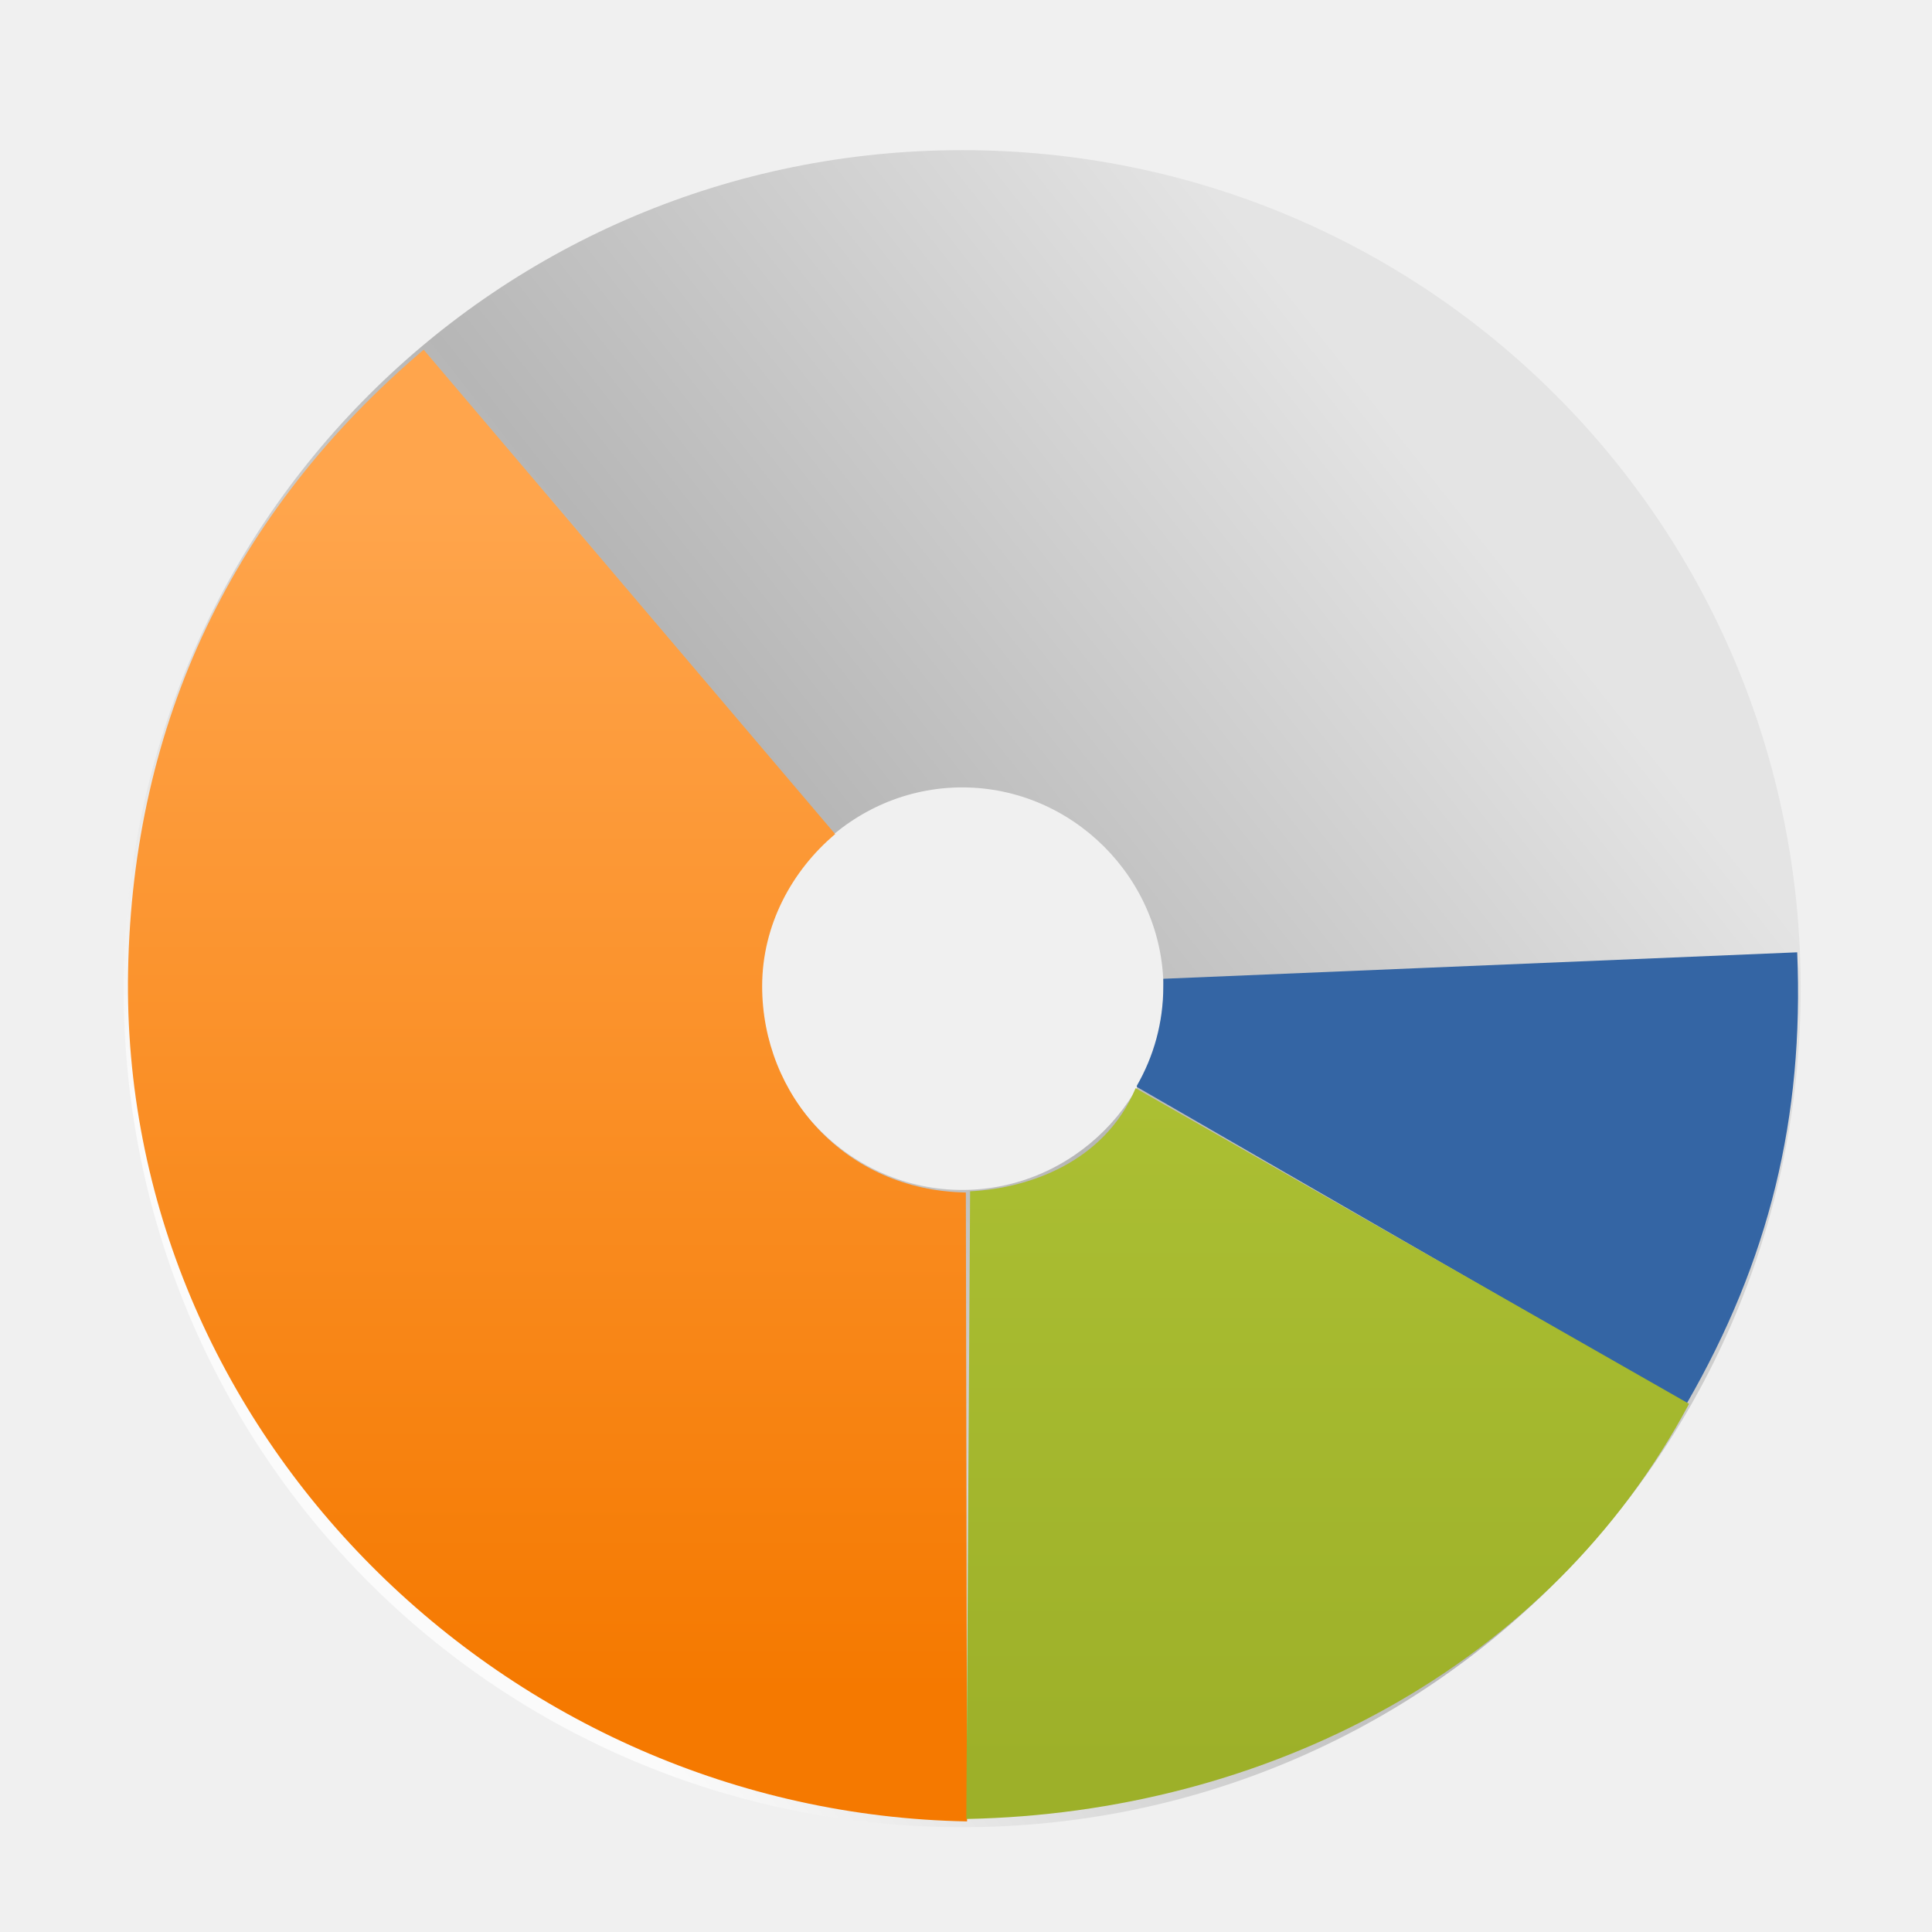
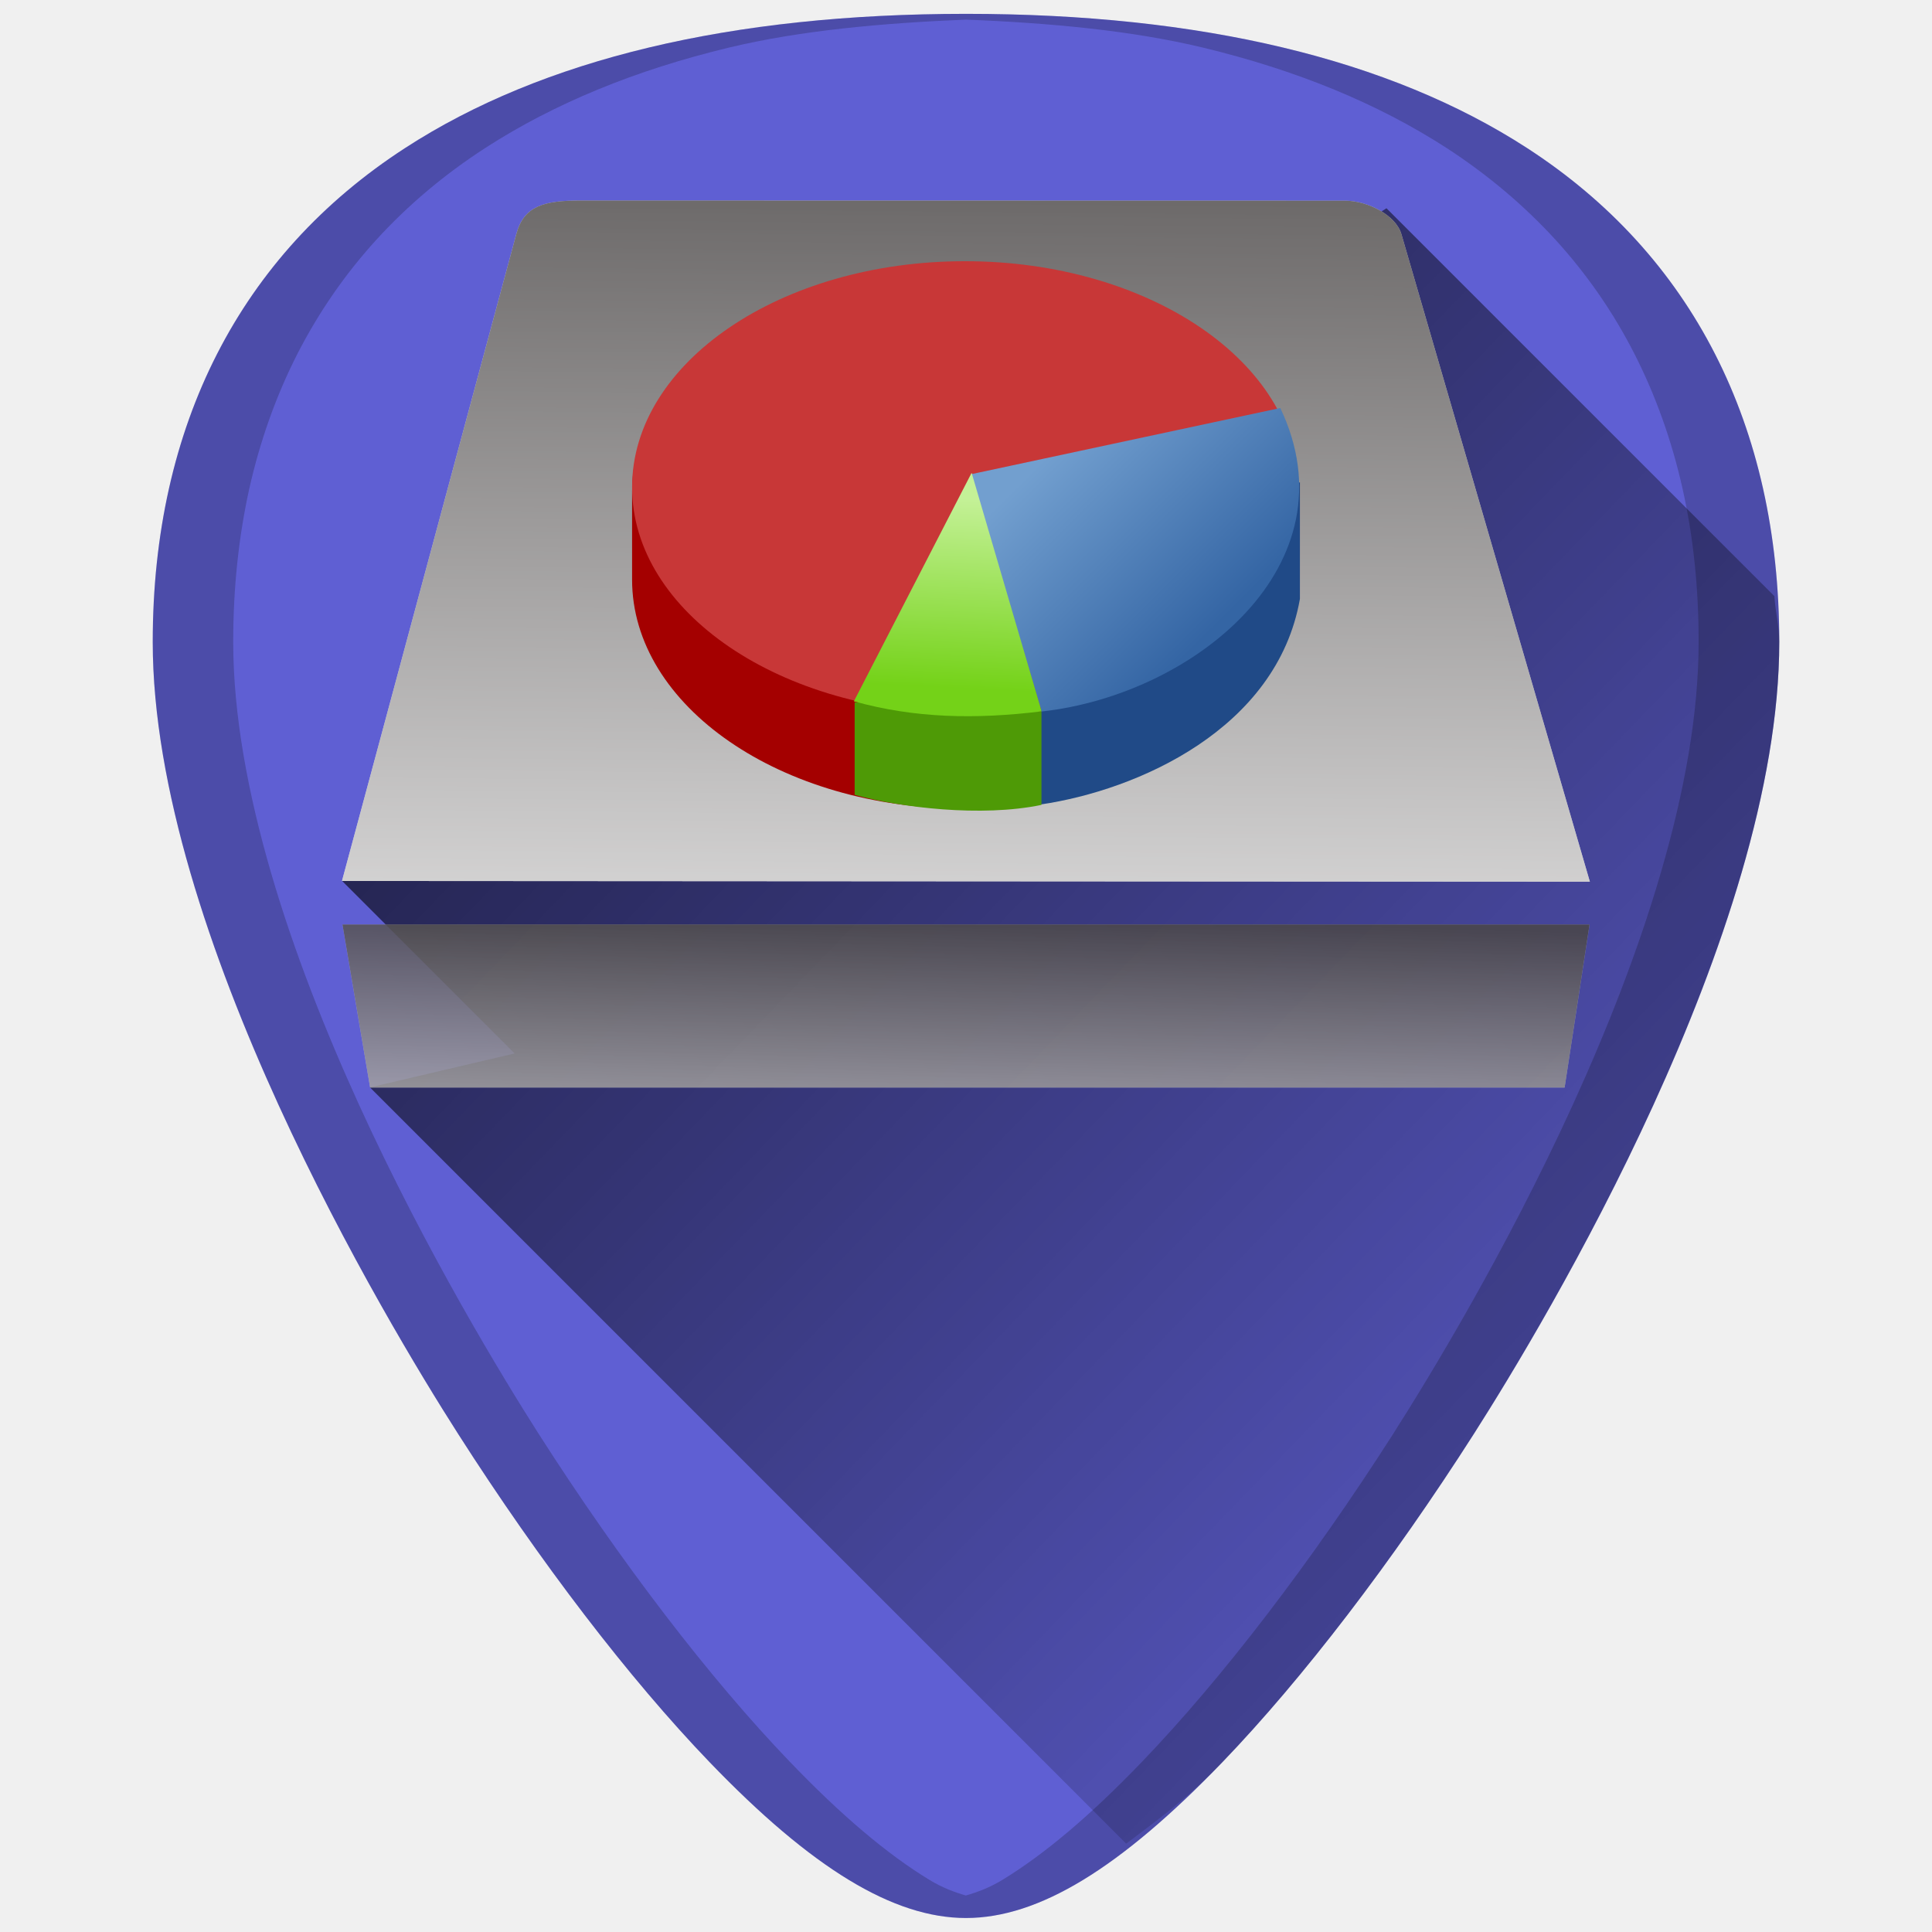
<svg xmlns="http://www.w3.org/2000/svg" xmlns:xlink="http://www.w3.org/1999/xlink" width="48" height="48" viewBox="0 0 12.7 12.7" version="1.1" id="svg829">
  <defs id="defs823">
    <linearGradient id="b" y1="36" y2="12" x2="0" gradientUnits="userSpaceOnUse" gradientTransform="matrix(0.1543407,0,0,0.1543407,2.645823,286.9458)">
      <stop stop-color="#06a370" id="stop7" />
      <stop offset="1" stop-color="#22d1b0" id="stop9" />
    </linearGradient>
    <linearGradient id="a" y1="41" y2="7" x2="0" gradientUnits="userSpaceOnUse" gradientTransform="matrix(0.1867648,0,0,0.1867648,1.867645,286.1676)">
      <stop stop-color="#728790" id="stop2" />
      <stop offset="1" stop-color="#85969e" id="stop4" />
    </linearGradient>
    <linearGradient id="c" y1="44" y2="4" x2="0" gradientUnits="userSpaceOnUse" gradientTransform="matrix(0.2645833,0,0,0.2645833,2e-7,284.3)">
      <stop stop-color="#2a2c2f" id="stop12" />
      <stop offset="1" stop-color="#424649" id="stop14" />
    </linearGradient>
-     <linearGradient xlink:href="#linearGradient14703" id="linearGradient23772" gradientUnits="userSpaceOnUse" gradientTransform="matrix(0.2645833,0,0,0.2645833,15.75829,284.1848)" x1="5.786" y1="44.365" x2="5.786" y2="5.46" />
    <linearGradient id="linearGradient14703">
      <stop style="stop-color:#9db029;stop-opacity:1;" offset="0" id="stop14705" />
      <stop style="stop-color:#bed340;stop-opacity:1;" offset="1" id="stop14707" />
    </linearGradient>
-     <linearGradient xlink:href="#linearGradient14687" id="linearGradient23778" gradientUnits="userSpaceOnUse" gradientTransform="matrix(0.2645833,0,0,0.2645833,15.75829,284.1848)" x1="-13.998" y1="42.451" x2="-13.998" y2="12.898" />
    <linearGradient id="linearGradient14687">
      <stop style="stop-color:#f57900;stop-opacity:1;" offset="0" id="stop14689" />
      <stop style="stop-color:#ffa54c;stop-opacity:1;" offset="1" id="stop14691" />
    </linearGradient>
-     <linearGradient xlink:href="#aigrd2" id="linearGradient23397" gradientUnits="userSpaceOnUse" gradientTransform="matrix(0.3149801,0,0,0.3149801,-1.234426,283.5234)" x1="12.274" y1="32.416" x2="35.391" y2="14.203" />
    <linearGradient id="aigrd2" gradientUnits="userSpaceOnUse" x1="12.274" y1="32.416" x2="35.391" y2="14.203">
      <stop offset="0" style="stop-color:#FBFBFB" id="stop3043" />
      <stop offset="0.5" style="stop-color:#B6B6B6" id="stop3045" />
      <stop offset="1" style="stop-color:#E4E4E4" id="stop3047" />
    </linearGradient>
+     <linearGradient id="linearGradient24047">
+       <stop style="stop-color:#c4f197;stop-opacity:1;" offset="0" id="stop24049" />
+       <stop style="stop-color:#74d218;stop-opacity:1;" offset="1" id="stop24051" />
+     </linearGradient>
+     <linearGradient id="linearGradient18786">
+       <stop style="stop-color:#3465a4;stop-opacity:1;" offset="0" id="stop18788" />
+       <stop style="stop-color:#729fcf;stop-opacity:1;" offset="1" id="stop18790" />
+     </linearGradient>
+     <linearGradient xlink:href="#linearGradient915" id="linearGradient917" x1="2.448" y1="286.164" x2="12.053" y2="295.427" gradientUnits="userSpaceOnUse" gradientTransform="translate(-1.2876667e-4,-5e-6)" />
+     <linearGradient id="linearGradient915">
+       <stop style="stop-color:#000000;stop-opacity:1;" offset="0" id="stop911" />
+       <stop style="stop-color:#000000;stop-opacity:0;" offset="1" id="stop913" />
+     </linearGradient>
+     <linearGradient xlink:href="#linearGradient867" id="linearGradient869" x1="6.208" y1="285.441" x2="6.144" y2="292.14" gradientUnits="userSpaceOnUse" gradientTransform="translate(-1.2876667e-4,-5e-6)" />
+     <linearGradient id="linearGradient867">
+       <stop style="stop-color:#050000;stop-opacity:1" offset="0" id="stop863" />
+       <stop style="stop-color:#ffffff;stop-opacity:1" offset="1" id="stop865" />
+     </linearGradient>
+     <linearGradient xlink:href="#linearGradient867" id="linearGradient877" x1="6.21" y1="290.315" x2="6.141" y2="292.83" gradientUnits="userSpaceOnUse" gradientTransform="translate(-1.2876667e-4,-5e-6)" />
+     <linearGradient xlink:href="#linearGradient18786" id="linearGradient6040" gradientUnits="userSpaceOnUse" x1="-9.257" y1="55.833" x2="-16.605" y2="48.589" gradientTransform="matrix(0.1545744,0,0,0.1513476,9.16326,280.2255)" />
+     <linearGradient xlink:href="#linearGradient24047" id="linearGradient6042" gradientUnits="userSpaceOnUse" x1="-18.08" y1="48.666" x2="-18.5" y2="56.828" gradientTransform="matrix(0.1535404,0,0,0.1528503,9.144639,280.1388)" />
  </defs>
  <g id="layer1" transform="translate(0,-284.3)">
-     <path id="path3049" d="m 6.325,285.287 c -3.055,0 -5.512,2.457 -5.512,5.512 0,3.055 2.457,5.512 5.512,5.512 3.055,0 5.512,-2.457 5.512,-5.512 0,-3.055 -2.457,-5.512 -5.512,-5.512 z m 0,6.835 c -0.724,0 -1.323,-0.598 -1.323,-1.323 0,-0.724 0.598,-1.323 1.323,-1.323 0.724,0 1.323,0.598 1.323,1.323 0,0.724 -0.598,1.323 -1.323,1.323 z" style="display:inline;fill:url(#linearGradient23397);fill-rule:nonzero;stroke:none;stroke-width:0.265;stroke-miterlimit:4;stroke-opacity:1" />
-     <path style="display:inline;fill:url(#linearGradient23778);fill-opacity:1;fill-rule:nonzero;stroke:none;stroke-width:0.265;stroke-linecap:round;stroke-linejoin:round;stroke-miterlimit:4;stroke-dasharray:none;stroke-dashoffset:0;stroke-opacity:1" d="m 2.785,286.599 c -1.249,1.06 -1.913,2.447 -1.943,4.085 -0.056,3.03 2.485,5.534 5.515,5.589 l -0.008,-4.134 c -0.795,-0.014 -1.339,-0.641 -1.339,-1.356 -3e-7,-0.401 0.195,-0.76 0.48,-1 z" id="path12050" />
-     <path style="display:inline;fill:#3465a4;fill-opacity:1;fill-rule:nonzero;stroke:none;stroke-width:0.265;stroke-linecap:round;stroke-linejoin:round;stroke-miterlimit:4;stroke-dasharray:none;stroke-dashoffset:0;stroke-opacity:1" d="m 11.814,290.56 -4.167,0.174 c 6.35e-4,0.017 0,0.033 0,0.05 -1e-6,0.238 -0.063,0.46 -0.174,0.653 v 0.008 l 3.613,2.084 c 0.544,-0.943 0.773,-1.881 0.728,-2.968 z" id="path6739" />
-     <path style="display:inline;fill:url(#linearGradient23772);fill-opacity:1;fill-rule:nonzero;stroke:none;stroke-width:0.265;stroke-linecap:round;stroke-linejoin:round;stroke-miterlimit:4;stroke-dasharray:none;stroke-dashoffset:0;stroke-opacity:1" d="m 7.465,291.453 c -0.204,0.486 -0.702,0.659 -1.088,0.678 l -0.025,4.126 c 1.967,-0.038 3.828,-0.998 4.751,-2.729 z" id="path8534" />
+     <g id="g989">
+       <path id="path834" d="m 6.35,284.391 c -1.543,0 -2.784,0.296 -3.687,0.882 -1.085,0.703 -1.659,1.826 -1.659,3.247 0,1.912 1.536,4.468 2.007,5.205 0.538,0.842 1.125,1.609 1.653,2.158 0.673,0.7 1.209,1.025 1.686,1.025 0.478,0 1.013,-0.326 1.686,-1.025 0.528,-0.549 1.115,-1.316 1.653,-2.158 0.471,-0.738 2.007,-3.293 2.007,-5.205 2.4e-5,-1.421 -0.573,-2.544 -1.658,-3.247 -0.903,-0.585 -2.144,-0.882 -3.687,-0.882 z" style="fill:#5f5fd3;fill-opacity:1;stroke-width:0.024" />
+       <path id="path909" d="m 7.403,296.419 c 0.203,-0.154 0.401,-0.294 0.633,-0.536 0.528,-0.549 1.115,-1.316 1.652,-2.158 0.235,-0.369 0.737,-1.192 1.18,-2.162 0.221,-0.485 0.428,-1.007 0.58,-1.527 0.151,-0.52 0.248,-1.038 0.248,-1.516 2e-6,-0.106 -0.026,-0.198 -0.032,-0.301 l -2.55,-2.55 -6.866,4.421 1.135,1.135 -0.951,0.223 z" style="opacity:0.75;fill:url(#linearGradient917);fill-opacity:1;stroke:none;stroke-width:0.265px;stroke-linecap:butt;stroke-linejoin:miter;stroke-opacity:1" />
+       <path id="path820" d="m 3.817,285.618 c -0.237,0 -0.373,0.033 -0.423,0.22 l -1.146,4.253 8.203,0.005 -1.239,-4.257 c -0.035,-0.122 -0.218,-0.22 -0.372,-0.22 z" style="fill:#ffffff;fill-opacity:1;stroke-width:0.13" />
+       <path id="path820-6" d="m 3.817,285.618 c -0.237,0 -0.373,0.033 -0.423,0.22 l -1.146,4.253 8.203,0.005 -1.239,-4.257 c -0.035,-0.122 -0.218,-0.22 -0.372,-0.22 z" style="opacity:0.6;fill:url(#linearGradient869);fill-opacity:1;stroke-width:0.13" />
+       <path id="path822-5" d="m 2.251,290.377 0.182,1.072 H 10.285 l 0.164,-1.072 z" style="opacity:0.62;fill:#ffffff;fill-opacity:1;stroke-width:0.13" />
+       <path id="path822" d="m 2.251,290.377 0.182,1.072 H 10.285 l 0.164,-1.072 z" style="opacity:0.62;fill:url(#linearGradient877);fill-opacity:1;stroke-width:0.13" />
+       <path id="path4588" d="m 6.35,284.391 c -1.543,0 -2.784,0.296 -3.687,0.882 -1.085,0.703 -1.659,1.826 -1.659,3.247 0,1.912 1.536,4.468 2.007,5.205 0.538,0.842 1.125,1.609 1.653,2.158 0.673,0.7 1.209,1.025 1.686,1.025 0.478,0 1.013,-0.326 1.686,-1.025 0.528,-0.549 1.115,-1.316 1.653,-2.158 0.471,-0.738 2.007,-3.293 2.007,-5.205 2.5e-5,-1.421 -0.573,-2.544 -1.658,-3.247 -0.903,-0.585 -2.144,-0.882 -3.687,-0.882 z m 0,0.038 c 0.559,0.022 1.09,0.072 1.554,0.183 0.308,0.074 0.596,0.166 0.864,0.276 0.267,0.11 0.514,0.238 0.74,0.384 0.271,0.176 0.51,0.378 0.717,0.604 0.206,0.226 0.38,0.477 0.519,0.75 0.139,0.273 0.245,0.569 0.316,0.885 0.071,0.316 0.106,0.652 0.106,1.008 0,0.478 -0.096,0.996 -0.248,1.516 -0.151,0.52 -0.358,1.042 -0.579,1.527 -0.443,0.97 -0.945,1.793 -1.18,2.162 -0.538,0.842 -1.125,1.609 -1.653,2.158 -0.336,0.35 -0.639,0.606 -0.916,0.775 -0.084,0.051 -0.164,0.081 -0.241,0.103 -0.077,-0.022 -0.156,-0.052 -0.24,-0.103 -0.278,-0.169 -0.58,-0.425 -0.916,-0.775 -0.528,-0.549 -1.115,-1.316 -1.653,-2.158 -0.235,-0.369 -0.737,-1.192 -1.18,-2.162 -0.221,-0.485 -0.428,-1.007 -0.579,-1.527 -0.151,-0.52 -0.248,-1.038 -0.248,-1.516 0,-0.355 0.036,-0.692 0.106,-1.008 0.071,-0.316 0.177,-0.612 0.316,-0.885 0.14,-0.273 0.313,-0.524 0.519,-0.75 0.206,-0.226 0.445,-0.428 0.717,-0.604 0.226,-0.146 0.473,-0.274 0.74,-0.384 0.267,-0.11 0.556,-0.202 0.864,-0.276 0.465,-0.111 0.996,-0.16 1.554,-0.183 z" style="opacity:0.2;fill:#000000;stroke-width:0.024" />
+       <path style="opacity:1;fill:#a40000;fill-opacity:1;fill-rule:nonzero;stroke:none;stroke-width:0.147;stroke-linecap:round;stroke-linejoin:round;stroke-miterlimit:4;stroke-dasharray:none;stroke-dashoffset:0;stroke-opacity:1" d="m 6.255,286.023 c -1.166,0.031 -2.1,0.697 -2.1,1.51 0,0.045 0,0.532 0,0.577 0,0.832 0.98,1.506 2.185,1.506 1.205,0 2.18,-0.673 2.18,-1.506 0,-0.045 0,-0.533 0,-0.577 0,-0.832 -0.975,-1.51 -2.18,-1.51 -0.028,0 -0.057,-5.8e-4 -0.085,0 z" id="path6014" />
+       <path style="fill:#204a87;fill-opacity:1;fill-rule:evenodd;stroke:none;stroke-width:0.154px;stroke-linecap:butt;stroke-linejoin:miter;stroke-opacity:1" d="m 6.842,288.851 v 0.737 c 0.633,-0.093 1.552,-0.494 1.703,-1.351 v -0.768 z" id="path6016" />
+       <path style="fill:#4e9a06;fill-opacity:1;fill-rule:evenodd;stroke:none;stroke-width:0.154px;stroke-linecap:butt;stroke-linejoin:miter;stroke-opacity:1" d="m 5.618,288.916 v 0.609 c 0.303,0.084 0.833,0.148 1.228,0.066 v -0.614 z" id="path6018" />
+       <ellipse style="opacity:1;fill:#c83737;fill-opacity:1;fill-rule:nonzero;stroke:none;stroke-width:0.159;stroke-linecap:round;stroke-linejoin:round;stroke-miterlimit:4;stroke-dasharray:none;stroke-dashoffset:0;stroke-opacity:1" id="path6022" cx="6.343" cy="287.503" rx="2.188" ry="1.486" />
+       <path style="fill:url(#linearGradient6040);fill-opacity:1;fill-rule:evenodd;stroke:none;stroke-width:0.153px;stroke-linecap:butt;stroke-linejoin:miter;stroke-opacity:1" d="m 6.38,287.418 2.036,-0.436 c 0.491,1.029 -0.565,1.885 -1.569,1.995 z" id="path6024" />
+       <path style="fill:url(#linearGradient6042);fill-opacity:1;fill-rule:evenodd;stroke:none;stroke-width:0.153px;stroke-linecap:butt;stroke-linejoin:miter;stroke-opacity:1" d="m 6.387,287.408 -0.774,1.502 c 0.402,0.112 0.802,0.119 1.234,0.066 z" id="path6026" />
+     </g>
  </g>
</svg>
